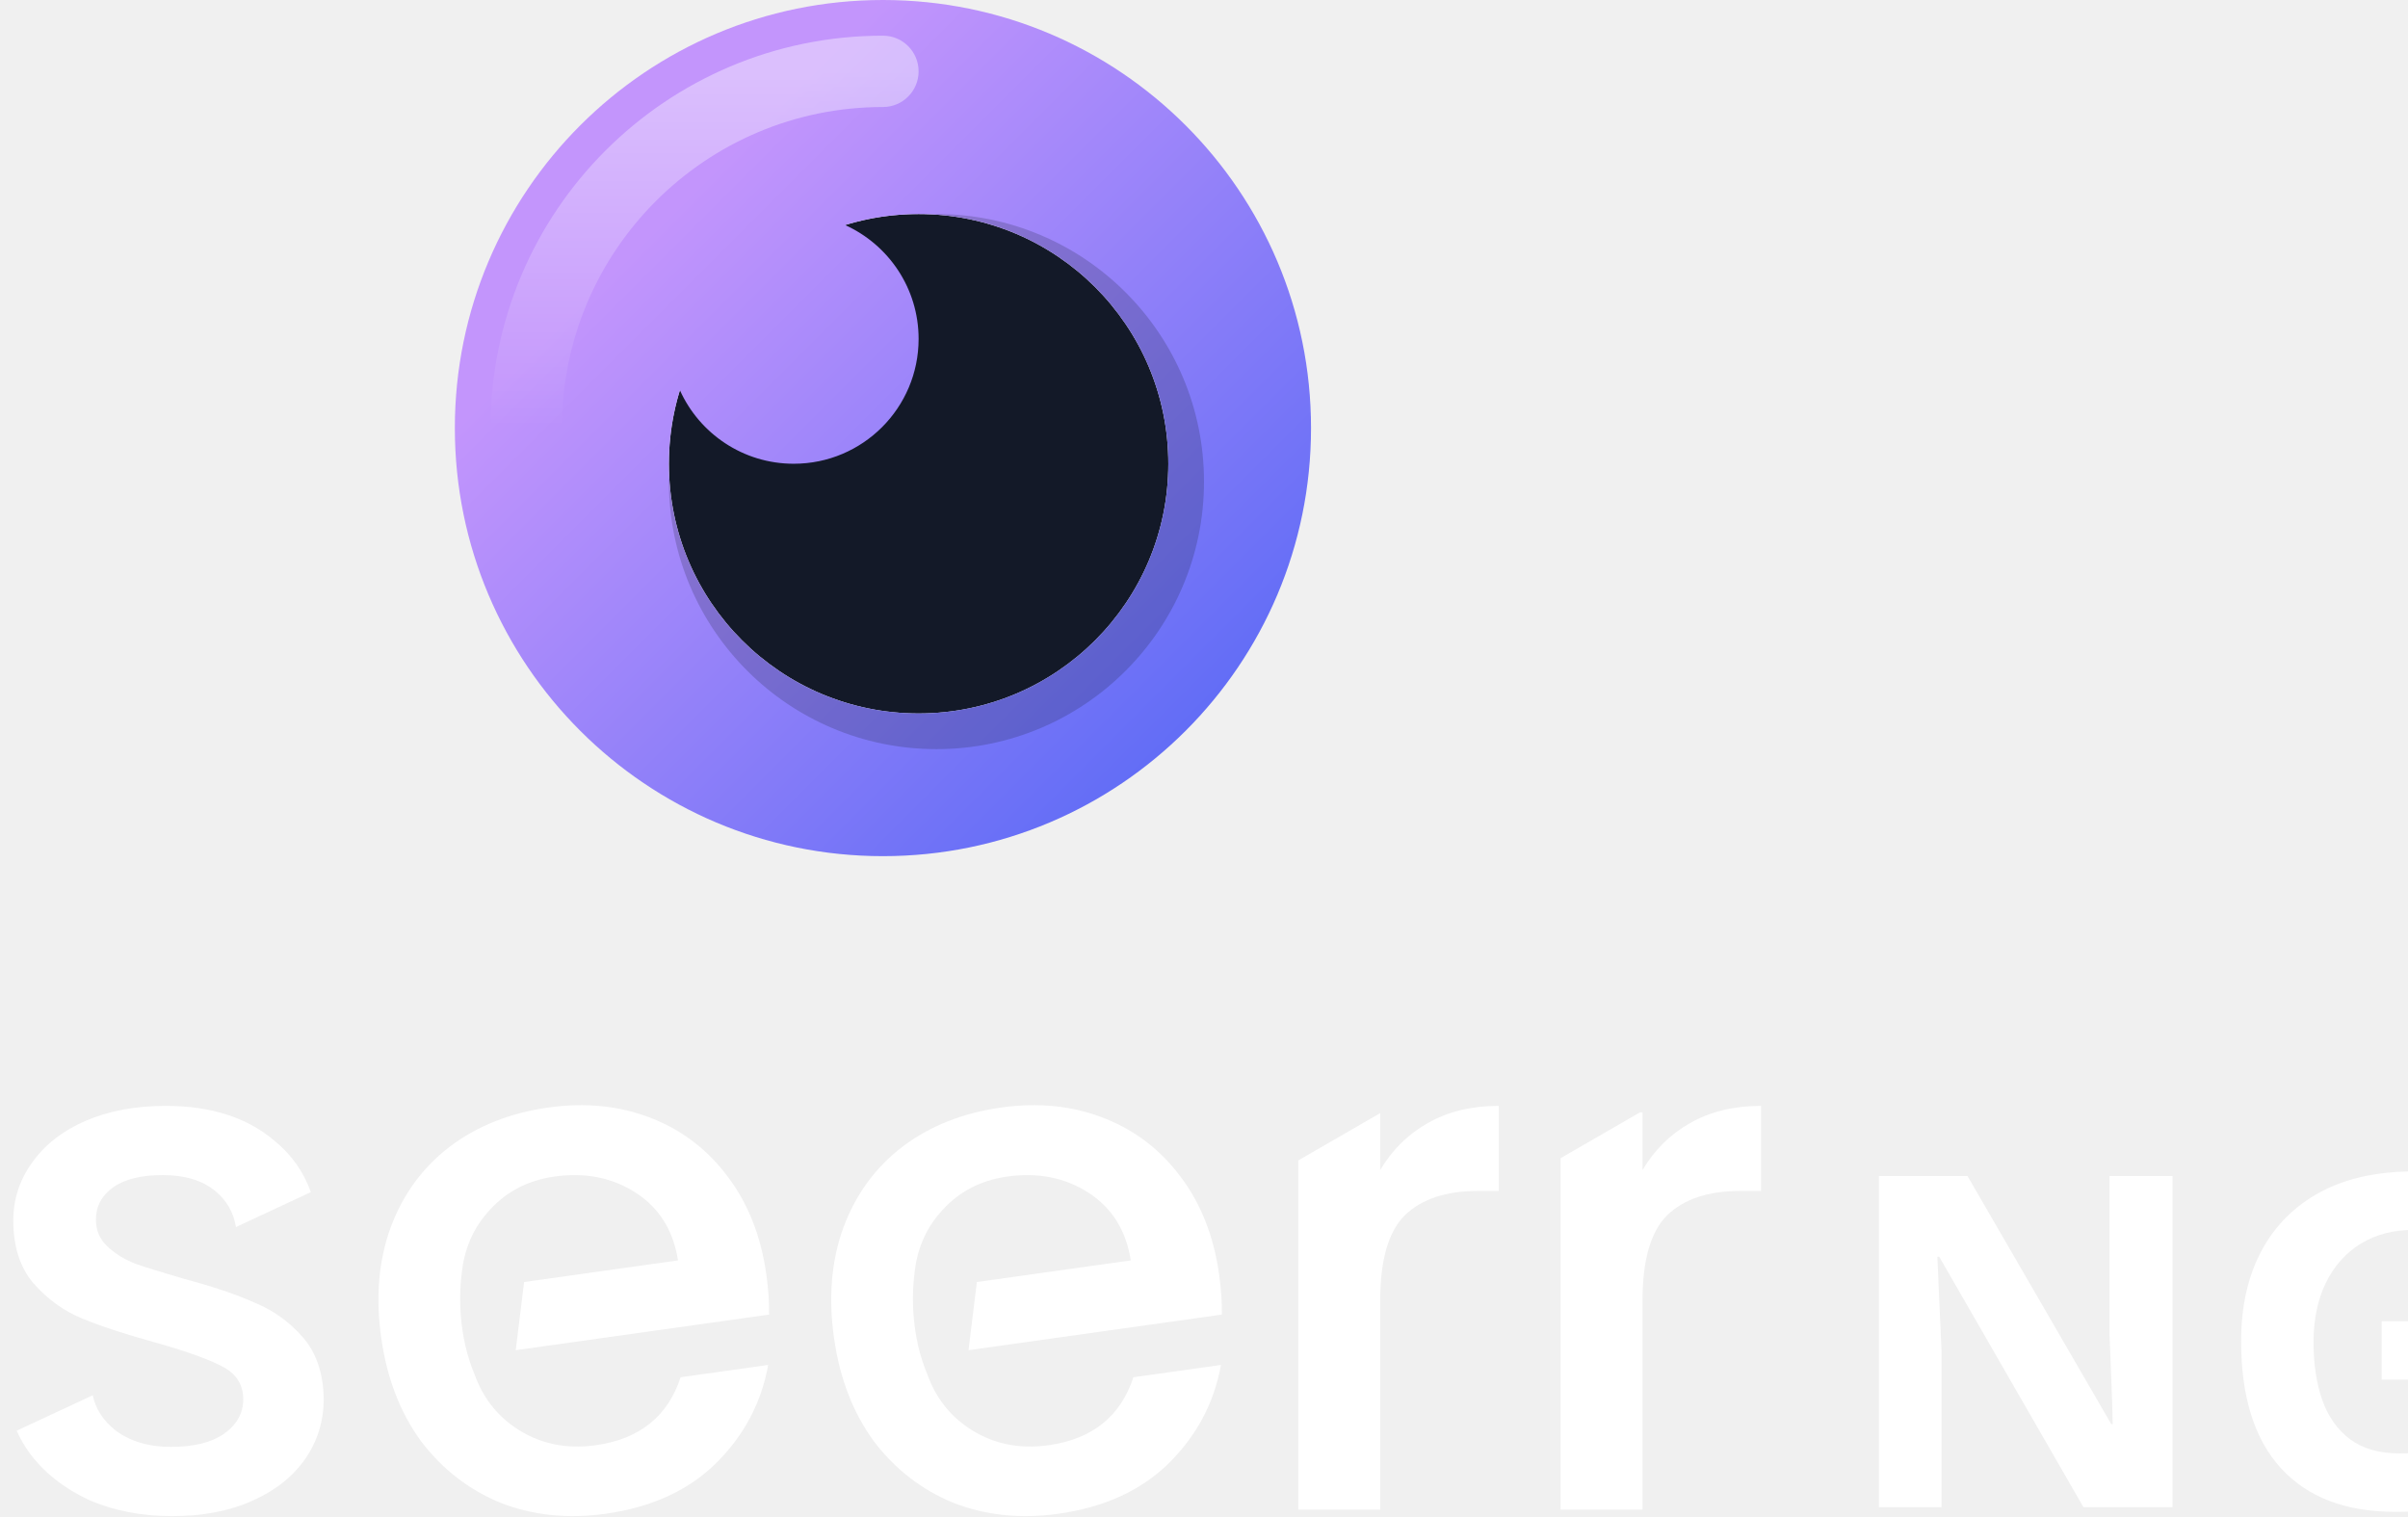
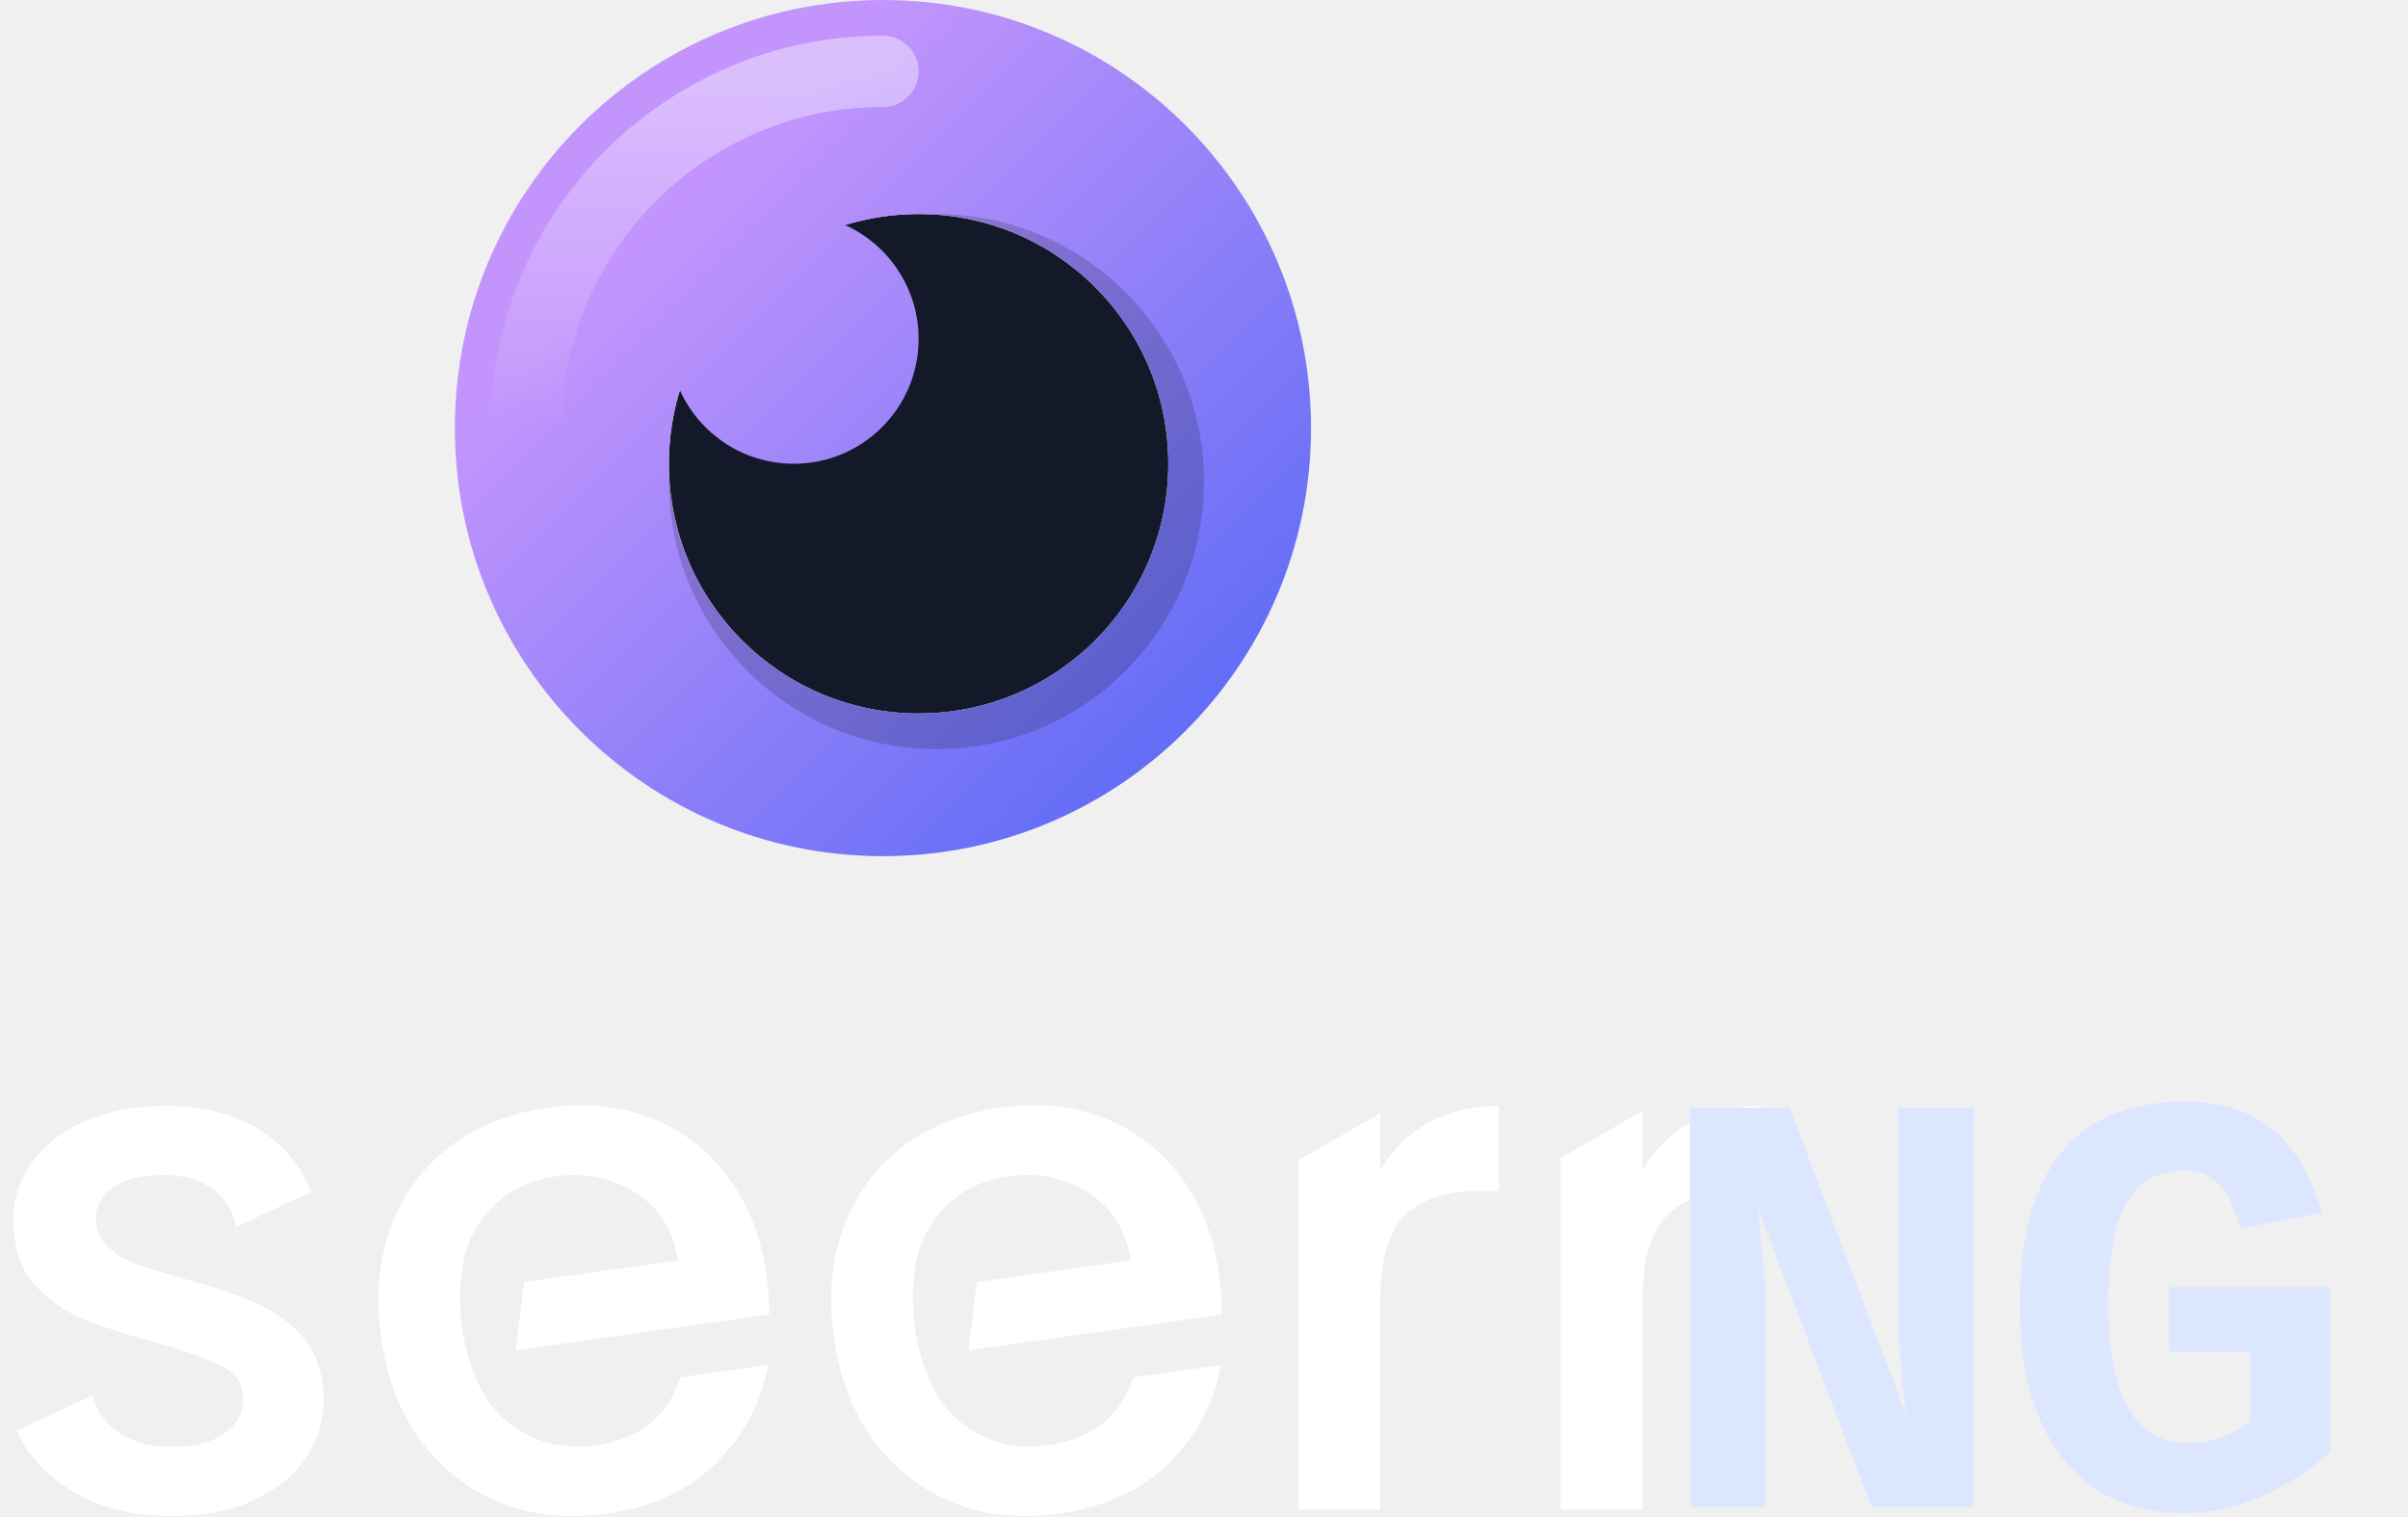
<svg xmlns="http://www.w3.org/2000/svg" width="270" height="170" viewBox="0 0 270 170" fill="none">
  <circle cx="103" cy="52" r="28" fill="#131928" />
  <path fill-rule="evenodd" clip-rule="evenodd" d="M99 96C125.51 96 147 74.51 147 48C147 21.49 125.51 0 99 0C72.49 0 51 21.49 51 48C51 74.51 72.49 96 99 96ZM131 52C131 67.464 118.464 80 103 80C87.536 80 75 67.464 75 52C75 49.13 75.432 46.361 76.234 43.755C78.429 48.617 83.319 52 89 52C96.732 52 103 45.732 103 38C103 32.319 99.617 27.429 94.755 25.234C97.362 24.432 100.13 24 103 24C118.464 24 131 36.536 131 52Z" fill="url(#paint0_linear_311_206)" />
  <path opacity="0.2" fill-rule="evenodd" clip-rule="evenodd" d="M131 52C131 67.464 118.464 80 103 80C87.864 80 75.533 67.99 75.017 52.979C75.006 53.318 75 53.658 75 54C75 70.569 88.431 84 105 84C121.569 84 135 70.569 135 54C135 37.431 121.569 24 105 24C104.66 24 104.321 24.006 103.983 24.017C118.992 24.535 131 36.865 131 52Z" fill="#131928" />
  <path fill-rule="evenodd" clip-rule="evenodd" d="M99 12C79.118 12 63 28.118 63 48C63 50.209 61.209 52 59 52C56.791 52 55 50.209 55 48C55 23.7 74.7 4 99 4C101.209 4 103 5.791 103 8C103 10.209 101.209 12 99 12Z" fill="url(#paint1_linear_311_206)" />
  <path fill-rule="evenodd" clip-rule="evenodd" d="M174.984 129.867V169.272H184.169V145.828C184.169 141.301 185.082 138.121 186.909 136.288C188.789 134.456 191.528 133.54 195.127 133.54H197.463V124C194.402 124 191.743 124.647 189.487 125.94C187.285 127.18 185.512 128.931 184.169 131.195V124.728H183.886L174.984 129.867Z" fill="white" />
  <path fill-rule="evenodd" clip-rule="evenodd" d="M145.573 130.117V169.272H154.758V145.828C154.758 141.301 155.671 138.121 157.498 136.288C159.377 134.456 162.117 133.54 165.716 133.54H168.052V124C164.99 124 162.332 124.647 160.076 125.94C157.874 127.18 156.101 128.931 154.758 131.195V124.814L145.573 130.117Z" fill="white" />
  <path fill-rule="evenodd" clip-rule="evenodd" d="M136.689 142.875C136.922 144.529 137.026 146.039 137 147.403L108.595 151.395L109.533 143.752L126.79 141.327C126.264 137.972 124.689 135.445 122.063 133.746C119.438 132.047 116.396 131.44 112.939 131.926C109.801 132.367 107.257 133.759 105.308 136.101C103.756 137.917 102.837 140.106 102.55 142.669C102.192 145.346 102.195 149.861 103.977 154.106C104.886 156.629 106.398 158.614 108.513 160.06C111.153 161.866 114.176 162.53 117.58 162.051C122.473 161.364 125.642 158.823 127.085 154.429L136.899 153.05C136.139 157.293 134.188 160.969 131.045 164.078C127.948 167.125 123.819 169.012 118.66 169.737C114.458 170.327 110.55 169.924 106.936 168.527C103.369 167.069 100.387 164.767 97.992 161.62C95.643 158.413 94.15 154.541 93.512 150.004C92.875 145.468 93.22 141.365 94.549 137.695C95.923 133.964 98.127 130.933 101.163 128.601C104.251 126.262 107.949 124.79 112.258 124.185C116.407 123.601 120.231 123.989 123.731 125.348C127.23 126.706 130.117 128.913 132.39 131.968C134.656 134.97 136.089 138.605 136.689 142.875Z" fill="white" />
  <path fill-rule="evenodd" clip-rule="evenodd" d="M85.921 142.875C86.154 144.529 86.257 146.039 86.232 147.403L57.827 151.395L58.765 143.752L76.022 141.327C75.496 137.972 73.921 135.445 71.295 133.746C68.67 132.047 65.628 131.44 62.171 131.926C59.033 132.367 56.489 133.759 54.54 136.101C52.988 137.917 52.069 140.106 51.782 142.669C51.424 145.345 51.427 149.861 53.209 154.106C54.118 156.629 55.63 158.614 57.745 160.06C60.385 161.866 63.407 162.53 66.812 162.051C71.705 161.364 74.874 158.823 76.317 154.429L86.131 153.05C85.371 157.293 83.42 160.969 80.277 164.078C77.18 167.125 73.051 169.012 67.892 169.737C63.69 170.327 59.782 169.924 56.168 168.527C52.601 167.069 49.619 164.767 47.224 161.62C44.875 158.413 43.382 154.541 42.744 150.004C42.107 145.468 42.452 141.365 43.78 137.695C45.155 133.964 47.359 130.933 50.395 128.601C53.483 126.262 57.181 124.79 61.49 124.185C65.639 123.601 69.463 123.989 72.963 125.348C76.462 126.706 79.349 128.913 81.622 131.968C83.888 134.97 85.321 138.605 85.921 142.875Z" fill="white" />
  <path fill-rule="evenodd" clip-rule="evenodd" d="M19.297 170C15.806 170 12.664 169.38 9.87 168.141C7.131 166.847 4.956 165.122 3.344 162.967C2.751 162.153 2.26 161.307 1.87 160.427L10.397 156.451C10.721 157.974 11.566 159.283 12.932 160.38C14.597 161.619 16.665 162.239 19.136 162.239C21.714 162.239 23.701 161.754 25.098 160.784C26.548 159.76 27.273 158.466 27.273 156.903C27.273 155.233 26.468 153.993 24.856 153.185C23.299 152.376 20.801 151.487 17.363 150.517C14.033 149.6 11.321 148.711 9.226 147.849C7.131 146.987 5.305 145.666 3.747 143.888C2.243 142.109 1.491 139.764 1.491 136.854C1.491 134.483 2.189 132.327 3.586 130.387C4.983 128.393 6.97 126.83 9.548 125.698C12.18 124.566 15.188 124 18.572 124C23.621 124 27.676 125.293 30.738 127.88C32.667 129.449 34.04 131.379 34.857 133.67L26.459 137.586C26.177 135.927 25.402 134.578 24.131 133.54C22.681 132.354 20.72 131.761 18.25 131.761C15.833 131.761 13.979 132.219 12.69 133.135C11.401 134.052 10.757 135.264 10.757 136.773C10.757 137.959 11.186 138.956 12.046 139.765C12.905 140.573 13.953 141.22 15.188 141.705C16.423 142.136 18.25 142.702 20.667 143.402C23.89 144.265 26.521 145.154 28.562 146.07C30.657 146.933 32.457 148.226 33.961 149.951C35.465 151.675 36.243 153.966 36.297 156.822C36.297 159.356 35.599 161.619 34.202 163.613C32.806 165.608 30.819 167.17 28.24 168.302C25.716 169.434 22.735 170 19.297 170Z" fill="white" />
-   <path fill="white" transform="translate(206 169) scale(1 -1)" d="M37.594 0.000 L27.609 0.000 L11.440 28.080 L11.229 28.080 Q11.334 25.431 11.464 22.774 Q11.594 20.126 11.700 17.469 L11.700 0.000 L4.680 0.000 L4.680 37.131 L14.609 37.131 L30.729 9.311 L30.891 9.311 Q30.834 11.911 30.729 14.454 Q30.631 17.006 30.526 19.549 L30.526 37.131 L37.594 37.131 L37.594 0.000 Z M61.045 20.849 L75.767 20.849 L75.767 1.609 Q72.850 0.626 69.706 0.049 Q66.562 -0.520 62.556 -0.520 Q54.236 -0.520 49.759 4.363 Q45.290 9.254 45.290 18.614 Q45.290 24.440 47.549 28.706 Q49.816 32.971 54.130 35.311 Q58.445 37.651 64.685 37.651 Q67.650 37.651 70.510 37.026 Q73.370 36.400 75.710 35.360 L73.110 29.071 Q71.396 29.949 69.210 30.518 Q67.025 31.094 64.636 31.094 Q61.207 31.094 58.680 29.534 Q56.162 27.974 54.780 25.139 Q53.407 22.311 53.407 18.460 Q53.407 14.820 54.390 12.009 Q55.382 9.206 57.510 7.613 Q59.647 6.029 63.076 6.029 Q64.742 6.029 65.912 6.183 Q67.082 6.346 68.065 6.549 L68.065 14.300 L61.045 14.300 L61.045 20.849 Z" />
+   <text x="185" y="169" fill="#DDE6FF" font-family="ui-monospace, SFMono-Regular, Menlo, Monaco, Consolas, 'Liberation Mono', 'Courier New', monospace" font-size="68" font-weight="800" letter-spacing="-2">NG</text>
  <defs>
    <linearGradient id="paint0_linear_311_206" x1="99" y1="-2.07126e-06" x2="168.5" y2="69.5" gradientUnits="userSpaceOnUse">
      <stop stop-color="#C395FC" />
      <stop offset="1" stop-color="#4F65F5" />
    </linearGradient>
    <linearGradient id="paint1_linear_311_206" x1="79" y1="8" x2="79" y2="48" gradientUnits="userSpaceOnUse">
      <stop stop-color="white" stop-opacity="0.4" />
      <stop offset="1" stop-color="white" stop-opacity="0" />
    </linearGradient>
  </defs>
</svg>
